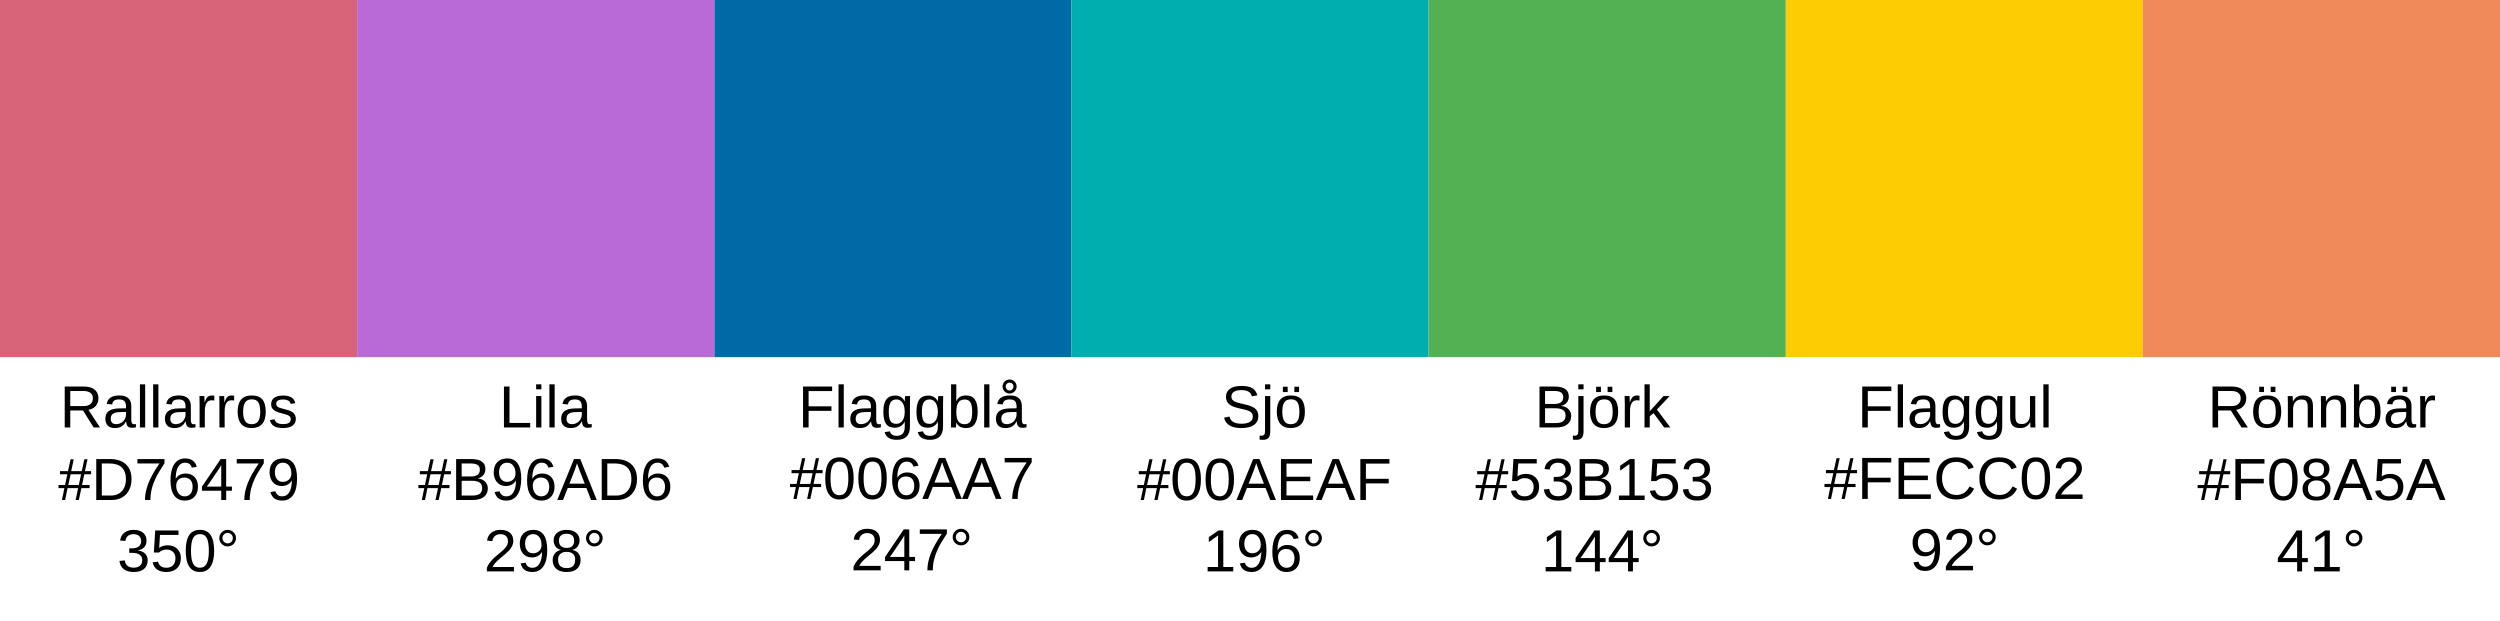
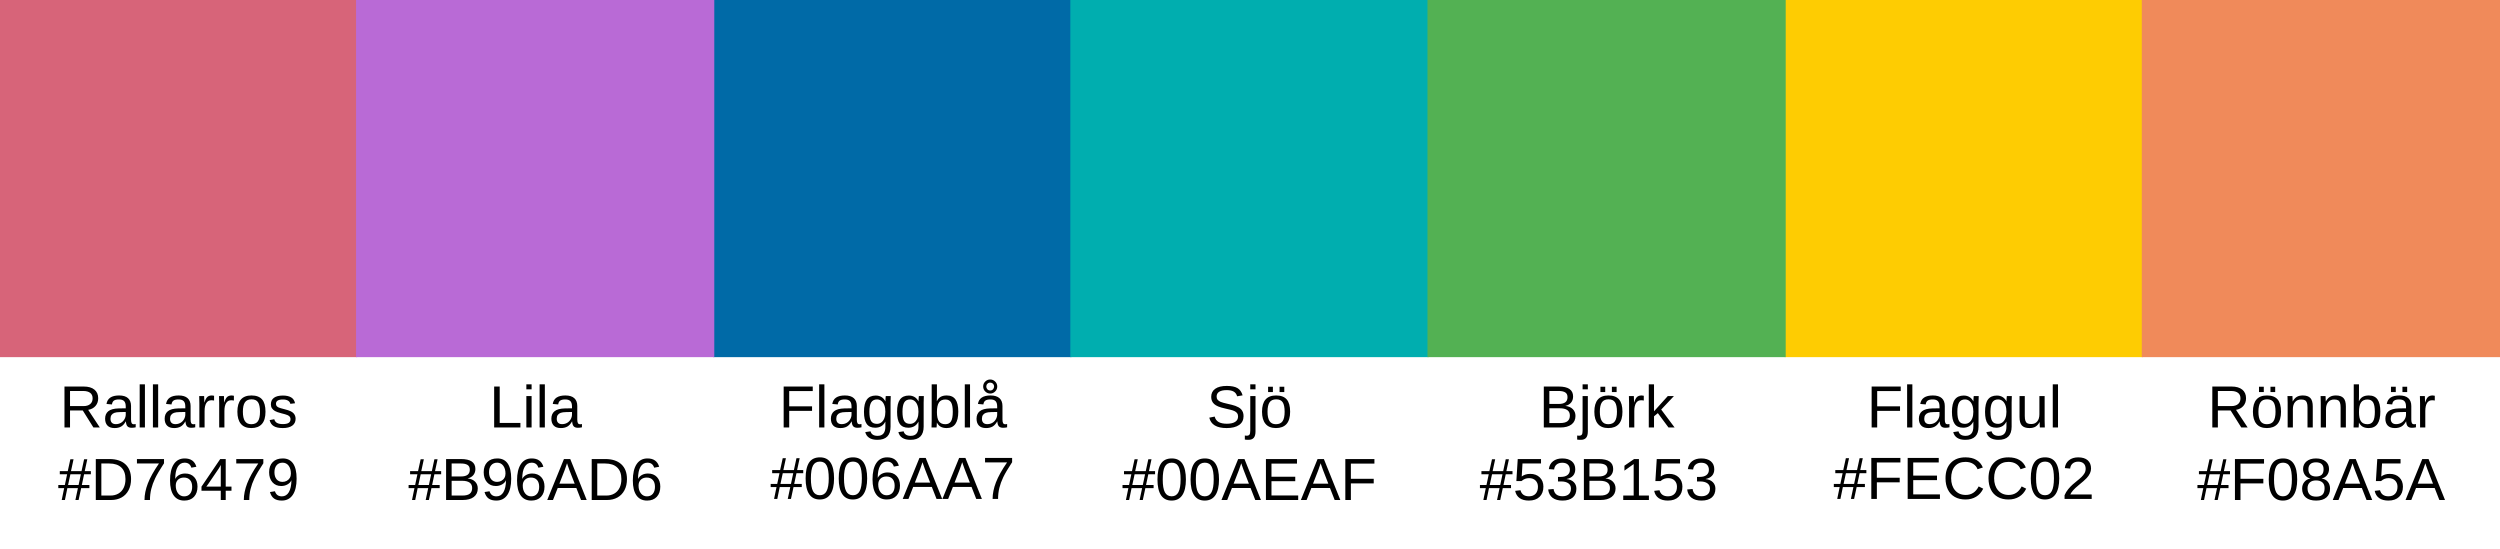
- <svg xmlns="http://www.w3.org/2000/svg" width="2310" height="573" xml:space="preserve" overflow="hidden">
-   <g transform="translate(-33 -2677)">
-     <path d="M693 2677 1023 2677 1023 3007 693 3007Z" fill="#006AA7" fill-rule="evenodd" />
-     <path d="M1683 2677 2013 2677 2013 3007 1683 3007Z" fill="#FECC02" fill-rule="evenodd" />
-     <path d="M33 2677 363 2677 363 3007 33 3007Z" fill="#D76479" fill-rule="evenodd" />
-     <path d="M2013 2677 2343 2677 2343 3007 2013 3007Z" fill="#F08A5A" fill-rule="evenodd" />
-     <path d="M363 2677 693 2677 693 3007 363 3007Z" fill="#B96AD6" fill-rule="evenodd" />
-     <path d="M1023 2677 1353 2677 1353 3007 1023 3007Z" fill="#00AEAF" fill-rule="evenodd" />
-     <path d="M1353 2677 1683 2677 1683 3007 1353 3007Z" fill="#53B153" fill-rule="evenodd" />
-     <text font-family="Arial,Arial_MSFontService,sans-serif" font-weight="400" font-size="55" transform="matrix(1 0 0 1 770.503 3072)">Flaggblå</text>
-     <text font-family="Arial,Arial_MSFontService,sans-serif" font-weight="400" font-size="55" transform="matrix(1 0 0 1 762.757 3138)">#006AA7</text>
-     <text font-family="Arial,Arial_MSFontService,sans-serif" font-weight="400" font-size="55" transform="matrix(1 0 0 1 818.903 3204)">247</text>
-     <text font-family="Arial,Arial_MSFontService,sans-serif" font-weight="400" font-size="55" transform="matrix(1 0 0 1 909.996 3204)">°</text>
-     <text font-family="Arial,Arial_MSFontService,sans-serif" font-weight="400" font-size="55" transform="matrix(1 0 0 1 1749.21 3072)">Flaggul</text>
-     <text font-family="Arial,Arial_MSFontService,sans-serif" font-weight="400" font-size="55" transform="matrix(1 0 0 1 1718.57 3138)">#FECC02</text>
-     <text font-family="Arial,Arial_MSFontService,sans-serif" font-weight="400" font-size="55" transform="matrix(1 0 0 1 1797.63 3204)">92</text>
-     <text font-family="Arial,Arial_MSFontService,sans-serif" font-weight="400" font-size="55" transform="matrix(1 0 0 1 1858.36 3204)">°</text>
-     <text font-family="Arial,Arial_MSFontService,sans-serif" font-weight="400" font-size="55" transform="matrix(1 0 0 1 88.2833 3072)">Rallarros</text>
-     <text font-family="Arial,Arial_MSFontService,sans-serif" font-weight="400" font-size="55" transform="matrix(1 0 0 1 86.8395 3139)">#D76479</text>
-     <text font-family="Arial,Arial_MSFontService,sans-serif" font-weight="400" font-size="55" transform="matrix(1 0 0 1 141.267 3205)">350</text>
-     <text font-family="Arial,Arial_MSFontService,sans-serif" font-weight="400" font-size="55" transform="matrix(1 0 0 1 232.36 3205)">°</text>
-     <text font-family="Arial,Arial_MSFontService,sans-serif" font-weight="400" font-size="55" transform="matrix(1 0 0 1 2072.87 3072)">Rönnbär</text>
-     <text font-family="Arial,Arial_MSFontService,sans-serif" font-weight="400" font-size="55" transform="matrix(1 0 0 1 2063.4 3139)">#F08A5A</text>
-     <text font-family="Arial,Arial_MSFontService,sans-serif" font-weight="400" font-size="55" transform="matrix(1 0 0 1 2136.46 3205)">41</text>
-     <text font-family="Arial,Arial_MSFontService,sans-serif" font-weight="400" font-size="55" transform="matrix(1 0 0 1 2197.19 3205)">°</text>
-     <text font-family="Arial,Arial_MSFontService,sans-serif" font-weight="400" font-size="55" transform="matrix(1 0 0 1 494.133 3072)">Lila</text>
-     <text font-family="Arial,Arial_MSFontService,sans-serif" font-weight="400" font-size="55" transform="matrix(1 0 0 1 419.355 3139)">#B96AD6</text>
-     <text font-family="Arial,Arial_MSFontService,sans-serif" font-weight="400" font-size="55" transform="matrix(1 0 0 1 480.085 3205)">298</text>
-     <text font-family="Arial,Arial_MSFontService,sans-serif" font-weight="400" font-size="55" transform="matrix(1 0 0 1 571.178 3205)">°</text>
-     <text font-family="Arial,Arial_MSFontService,sans-serif" font-weight="400" font-size="55" transform="matrix(1 0 0 1 1161.54 3072)">Sjö</text>
-     <text font-family="Arial,Arial_MSFontService,sans-serif" font-weight="400" font-size="55" transform="matrix(1 0 0 1 1083.62 3139)">#00AEAF</text>
-     <text font-family="Arial,Arial_MSFontService,sans-serif" font-weight="400" font-size="55" transform="matrix(1 0 0 1 1144.65 3205)">196</text>
-     <text font-family="Arial,Arial_MSFontService,sans-serif" font-weight="400" font-size="55" transform="matrix(1 0 0 1 1235.74 3205)">°</text>
-     <text font-family="Arial,Arial_MSFontService,sans-serif" font-weight="400" font-size="55" transform="matrix(1 0 0 1 1451 3072)">Björk</text>
-     <text font-family="Arial,Arial_MSFontService,sans-serif" font-weight="400" font-size="55" transform="matrix(1 0 0 1 1396.27 3139)">#53B153 </text>
-     <text font-family="Arial,Arial_MSFontService,sans-serif" font-weight="400" font-size="55" transform="matrix(1 0 0 1 1457 3205)">144</text>
-     <text font-family="Arial,Arial_MSFontService,sans-serif" font-weight="400" font-size="55" transform="matrix(1 0 0 1 1548.1 3205)">°</text>
+ <svg xmlns="http://www.w3.org/2000/svg" width="2310" height="507" xml:space="preserve" overflow="hidden">
+   <defs>
+     <clipPath id="clip0">
+       <rect x="83" y="2928" width="2310" height="507" />
+     </clipPath>
+   </defs>
+   <g clip-path="url(#clip0)" transform="translate(-83 -2928)">
+     <rect x="742" y="2928" width="331" height="330" fill="#006AA7" />
+     <rect x="1732" y="2928" width="331" height="330" fill="#FECC02" />
+     <path d="M83 2928 413 2928 413 3258 83 3258Z" fill="#D76479" fill-rule="evenodd" />
+     <rect x="2062" y="2928" width="331" height="330" fill="#F08A5A" />
+     <rect x="412" y="2928" width="331" height="330" fill="#B96AD6" />
+     <rect x="1072" y="2928" width="331" height="330" fill="#00AEAF" />
+     <rect x="1402" y="2928" width="331" height="330" fill="#53B153" />
+     <text font-family="Arial,Arial_MSFontService,sans-serif" font-weight="400" font-size="55" transform="matrix(1 0 0 1 802.591 3323)">Flaggblå</text>
+     <text font-family="Arial,Arial_MSFontService,sans-serif" font-weight="400" font-size="55" transform="matrix(1 0 0 1 794.869 3389)">#</text>
+     <text font-family="Arial,Arial_MSFontService,sans-serif" font-weight="400" font-size="55" transform="matrix(1 0 0 1 825.233 3389)">006AA7</text>
+     <text font-family="Arial,Arial_MSFontService,sans-serif" font-weight="400" font-size="55" transform="matrix(1 0 0 1 1807.88 3323)">Flaggul</text>
+     <text font-family="Arial,Arial_MSFontService,sans-serif" font-weight="400" font-size="55" transform="matrix(1 0 0 1 1777.21 3389)">#</text>
+     <text font-family="Arial,Arial_MSFontService,sans-serif" font-weight="400" font-size="55" transform="matrix(1 0 0 1 1807.58 3389)">FECC02</text>
+     <text font-family="Arial,Arial_MSFontService,sans-serif" font-weight="400" font-size="55" transform="matrix(1 0 0 1 138.061 3323)">Rallarros</text>
+     <text font-family="Arial,Arial_MSFontService,sans-serif" font-weight="400" font-size="55" transform="matrix(1 0 0 1 136.64 3390)">#</text>
+     <text font-family="Arial,Arial_MSFontService,sans-serif" font-weight="400" font-size="55" transform="matrix(1 0 0 1 167.005 3390)">D76479</text>
+     <text font-family="Arial,Arial_MSFontService,sans-serif" font-weight="400" font-size="55" transform="matrix(1 0 0 1 2122.67 3323)">Rönnbär</text>
+     <text font-family="Arial,Arial_MSFontService,sans-serif" font-weight="400" font-size="55" transform="matrix(1 0 0 1 2113.2 3390)">#</text>
+     <text font-family="Arial,Arial_MSFontService,sans-serif" font-weight="400" font-size="55" transform="matrix(1 0 0 1 2143.57 3390)">F08A5A</text>
+     <text font-family="Arial,Arial_MSFontService,sans-serif" font-weight="400" font-size="55" transform="matrix(1 0 0 1 535.089 3323)">Lila</text>
+     <text font-family="Arial,Arial_MSFontService,sans-serif" font-weight="400" font-size="55" transform="matrix(1 0 0 1 460.312 3390)">#</text>
+     <text font-family="Arial,Arial_MSFontService,sans-serif" font-weight="400" font-size="55" transform="matrix(1 0 0 1 490.676 3390)">B96AD6</text>
+     <text font-family="Arial,Arial_MSFontService,sans-serif" font-weight="400" font-size="55" transform="matrix(1 0 0 1 1197.89 3323)">Sjö</text>
+     <text font-family="Arial,Arial_MSFontService,sans-serif" font-weight="400" font-size="55" transform="matrix(1 0 0 1 1119.97 3390)">#</text>
+     <text font-family="Arial,Arial_MSFontService,sans-serif" font-weight="400" font-size="55" transform="matrix(1 0 0 1 1150.34 3390)">00AEAF</text>
+     <text font-family="Arial,Arial_MSFontService,sans-serif" font-weight="400" font-size="55" transform="matrix(1 0 0 1 1504.96 3323)">Björk</text>
+     <text font-family="Arial,Arial_MSFontService,sans-serif" font-weight="400" font-size="55" transform="matrix(1 0 0 1 1450.23 3390)">#53B153 </text>
  </g>
</svg>
